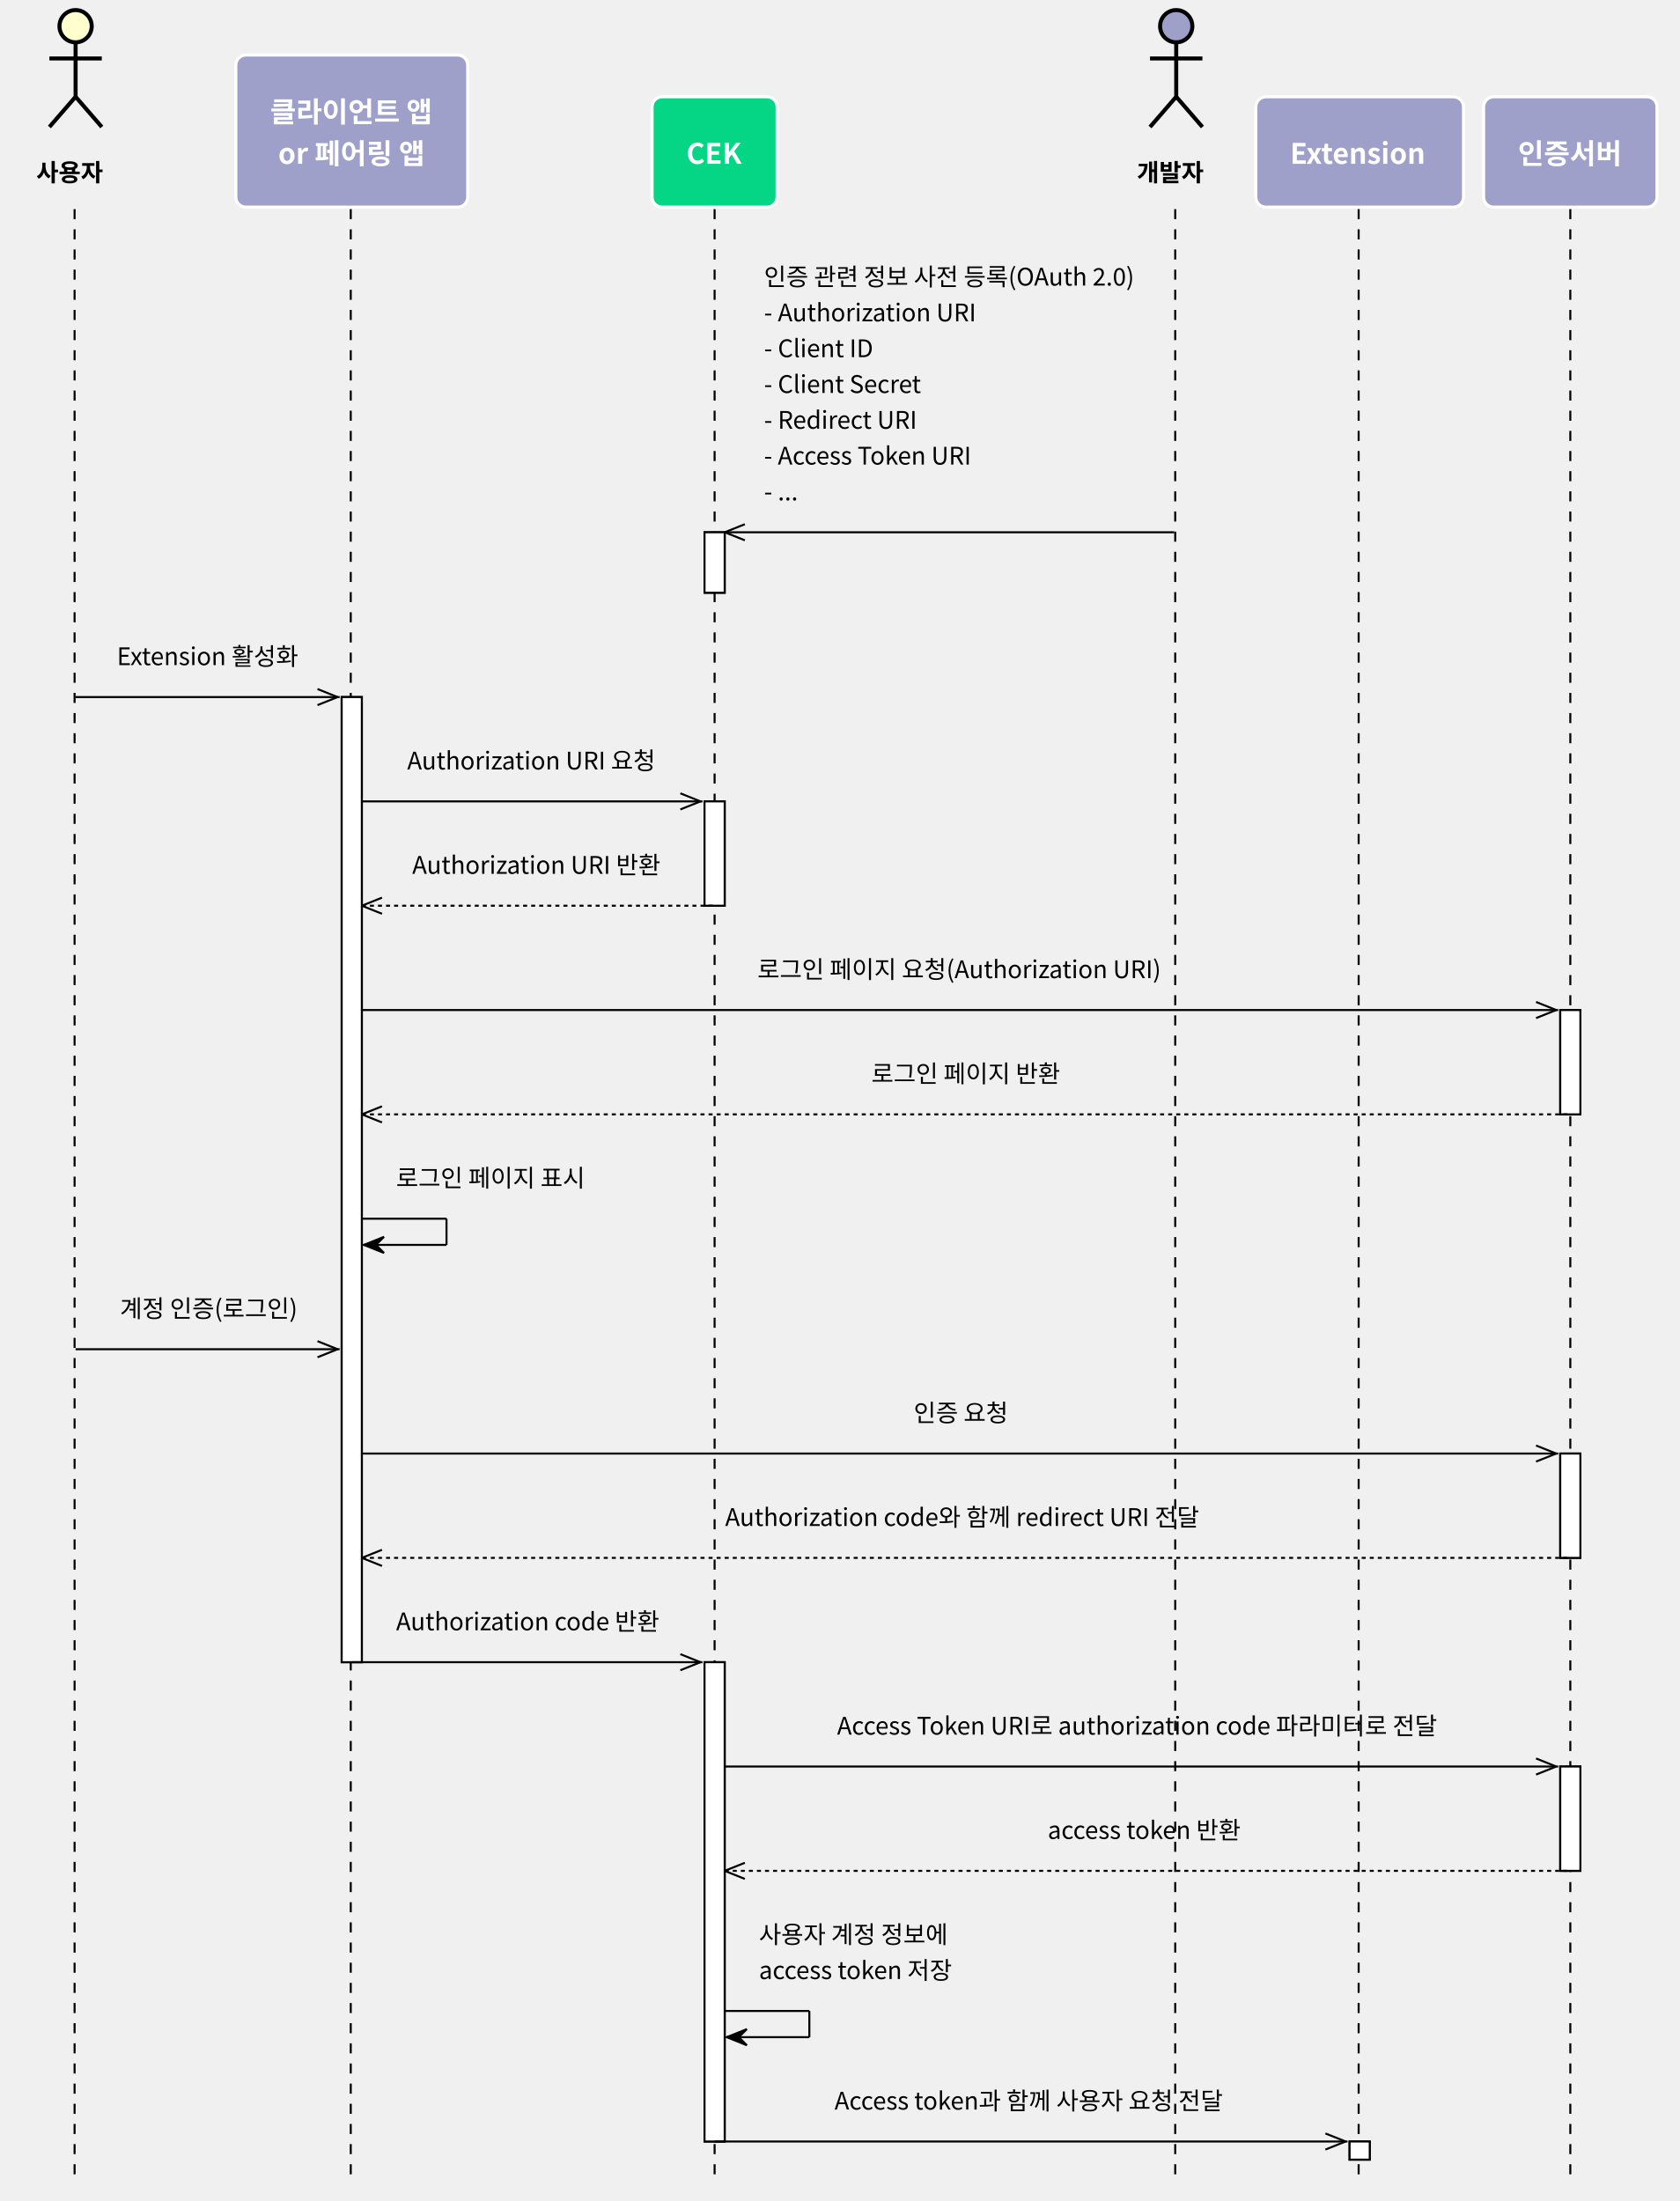
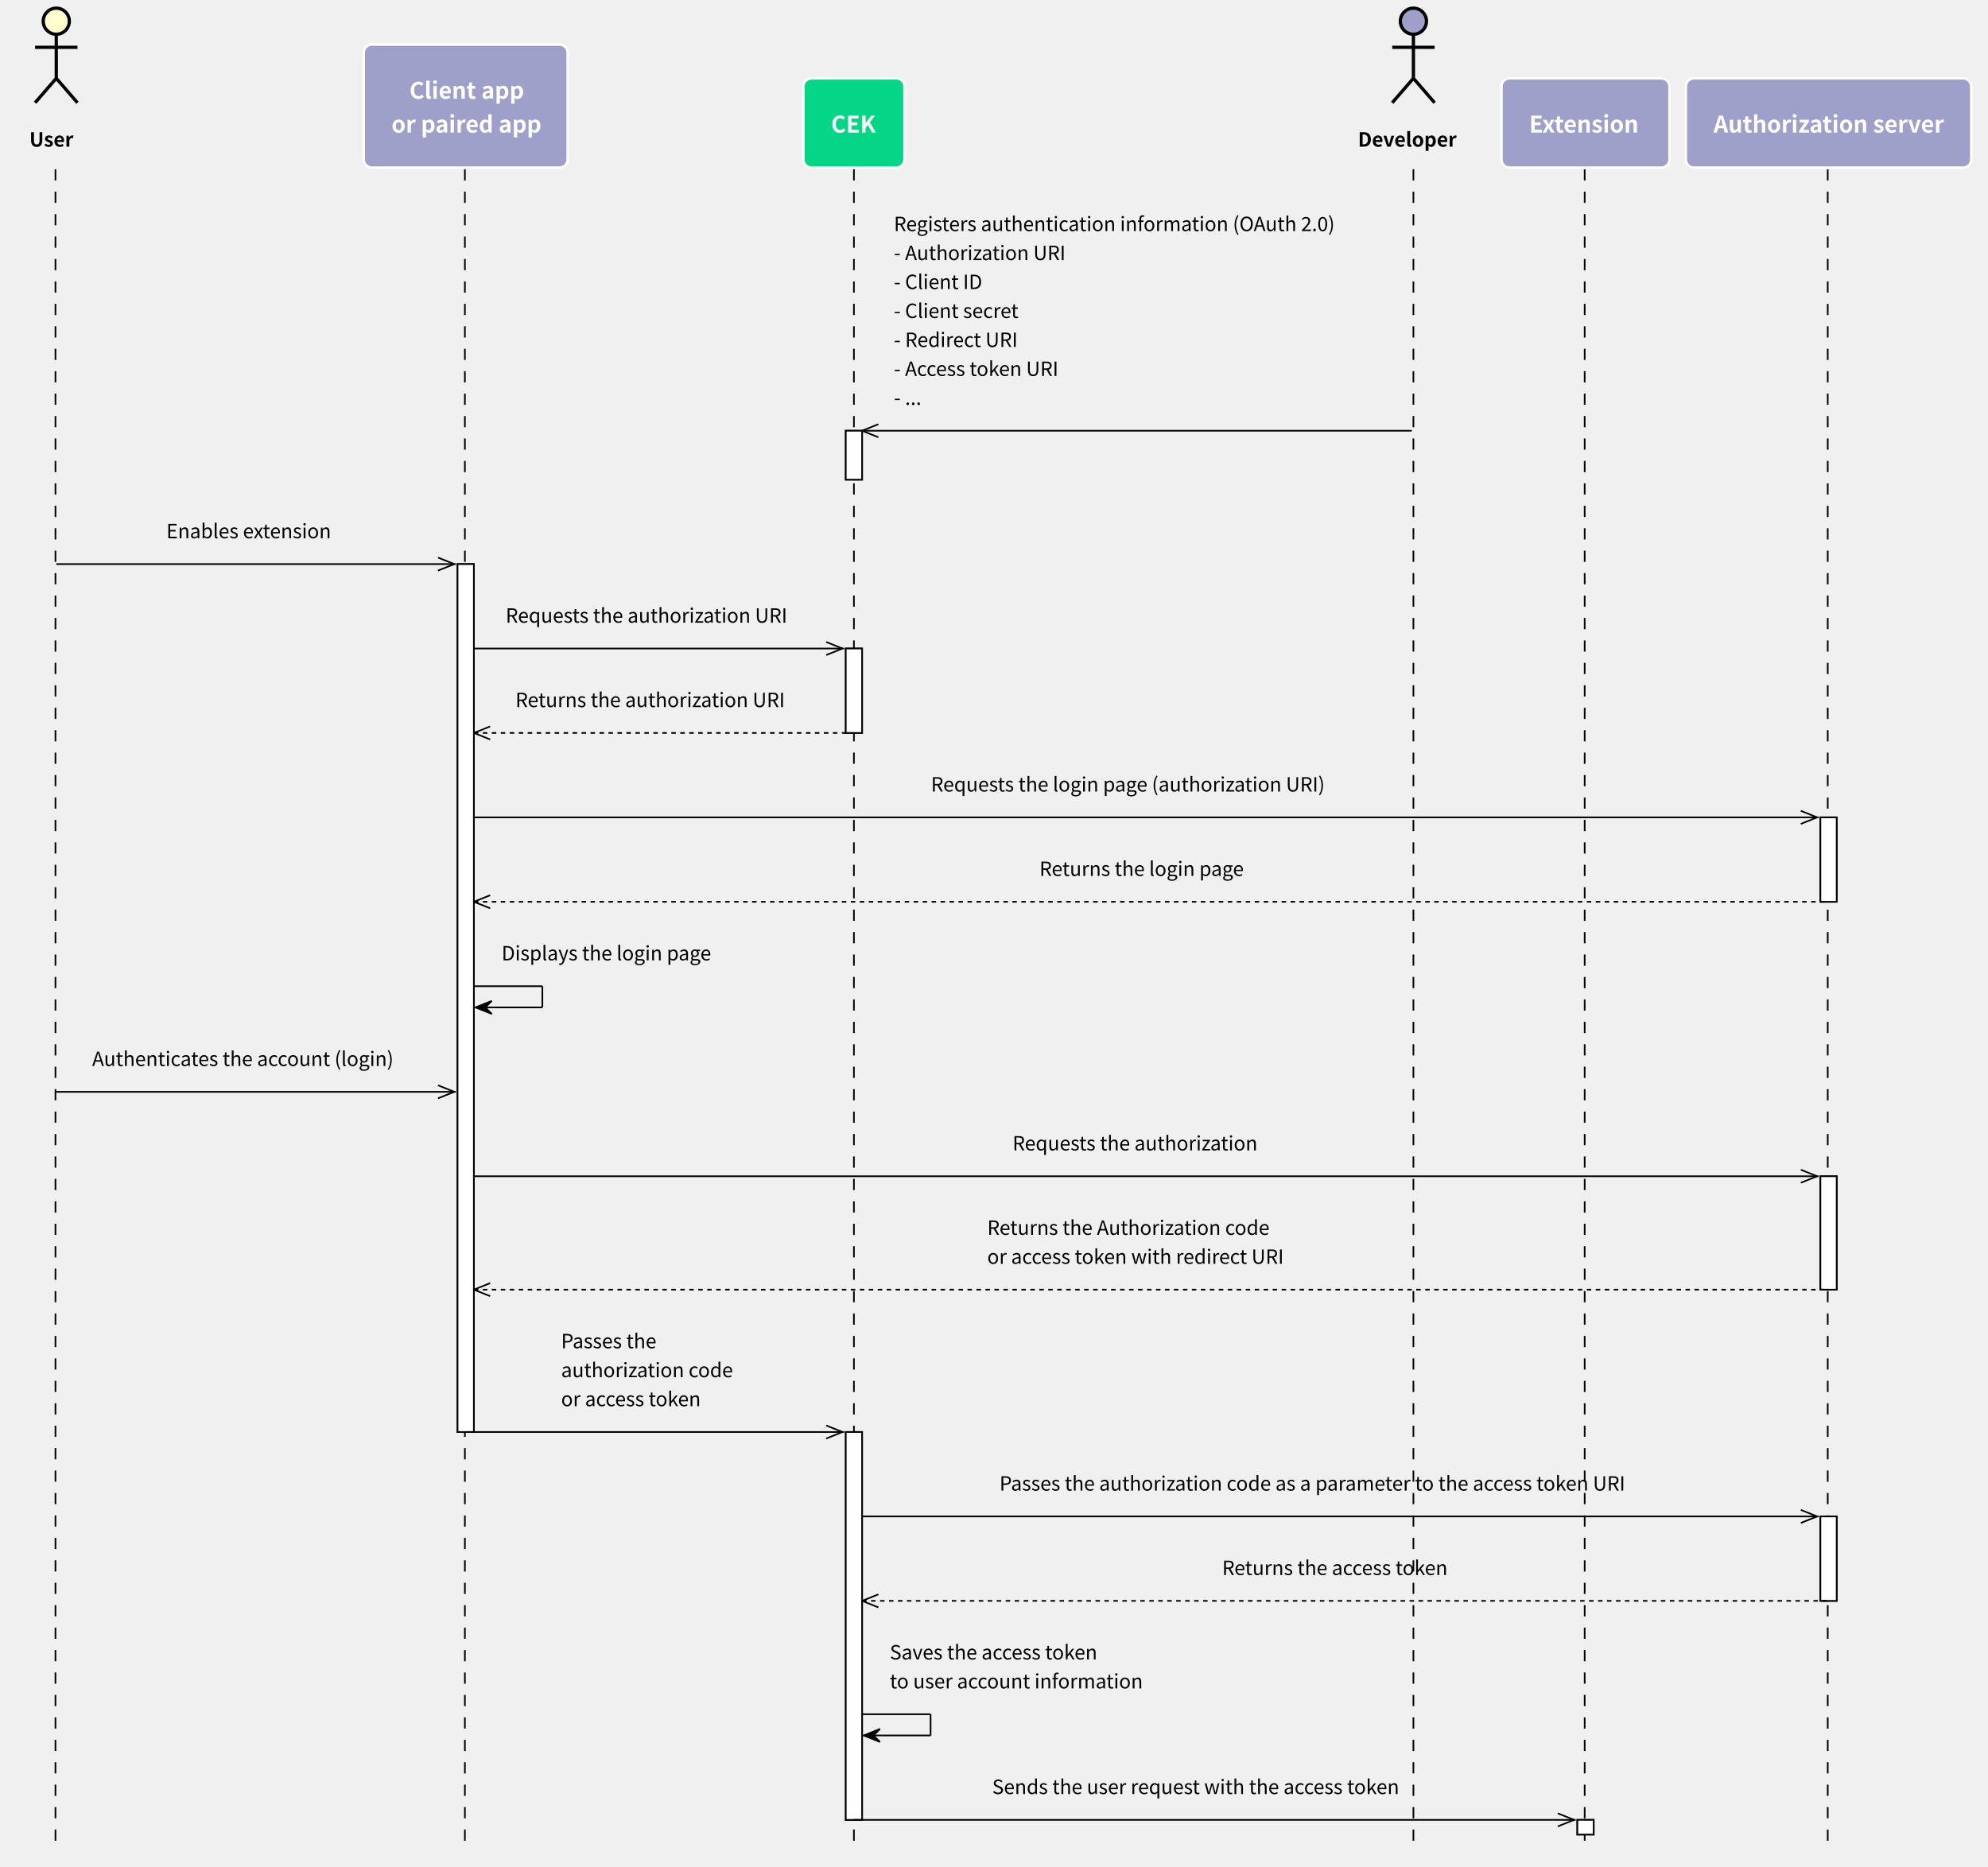
- <svg xmlns="http://www.w3.org/2000/svg" contentScriptType="application/ecmascript" contentStyleType="text/css" height="1092px" preserveAspectRatio="none" style="width:833px;height:1092px;" version="1.1" viewBox="0 0 833 1092" width="833px" zoomAndPan="magnify">
+ <svg xmlns="http://www.w3.org/2000/svg" contentScriptType="application/ecmascript" contentStyleType="text/css" height="832.383px" preserveAspectRatio="none" style="width:886px;height:832px;" version="1.1" viewBox="0 0 886 832" width="886.179px" zoomAndPan="magnify">
  <defs />
  <g>
-     <rect fill="#FFFFFF" height="478.84" style="stroke: #000000; stroke-width: 1.0;" width="10" x="169.5" y="345.84" />
-     <rect fill="#FFFFFF" height="30" style="stroke: #000000; stroke-width: 1.0;" width="10" x="349.5" y="264.08" />
-     <rect fill="#FFFFFF" height="51.76" style="stroke: #000000; stroke-width: 1.0;" width="10" x="349.5" y="397.6" />
-     <rect fill="#FFFFFF" height="237.8" style="stroke: #000000; stroke-width: 1.0;" width="10" x="349.5" y="824.68" />
-     <rect fill="#FFFFFF" height="9" style="stroke: #000000; stroke-width: 1.0;" width="10" x="669.5" y="1062.48" />
-     <rect fill="#FFFFFF" height="51.76" style="stroke: #000000; stroke-width: 1.0;" width="10" x="774" y="501.12" />
-     <rect fill="#FFFFFF" height="51.76" style="stroke: #000000; stroke-width: 1.0;" width="10" x="774" y="721.16" />
-     <rect fill="#FFFFFF" height="51.76" style="stroke: #000000; stroke-width: 1.0;" width="10" x="774" y="876.44" />
-     <line style="stroke: #000000; stroke-width: 1.0; stroke-dasharray: 5.0,5.0;" x1="37" x2="37" y1="103.76" y2="1080.48" />
-     <line style="stroke: #000000; stroke-width: 1.0; stroke-dasharray: 5.0,5.0;" x1="174" x2="174" y1="103.76" y2="1080.48" />
-     <line style="stroke: #000000; stroke-width: 1.0; stroke-dasharray: 5.0,5.0;" x1="354.5" x2="354.5" y1="103.76" y2="1080.48" />
-     <line style="stroke: #000000; stroke-width: 1.0; stroke-dasharray: 5.0,5.0;" x1="583" x2="583" y1="103.76" y2="1080.48" />
-     <line style="stroke: #000000; stroke-width: 1.0; stroke-dasharray: 5.0,5.0;" x1="674" x2="674" y1="103.76" y2="1080.48" />
-     <line style="stroke: #000000; stroke-width: 1.0; stroke-dasharray: 5.0,5.0;" x1="779" x2="779" y1="103.76" y2="1080.48" />
-     <text fill="#000000" font-family="Noto Sans CJK KR" font-size="12" font-weight="bold" lengthAdjust="spacingAndGlyphs" textLength="33" x="18" y="89.92">사용자</text>
-     <ellipse cx="37.5" cy="13" fill="#FEFECE" rx="8" ry="8" style="stroke: #000000; stroke-width: 2.0;" />
-     <path d="M37.5,21 L37.5,48 M24.5,29 L50.5,29 M37.5,48 L24.5,63 M37.5,48 L50.5,63 " fill="none" style="stroke: #000000; stroke-width: 2.0;" />
-     <rect fill="#9EA0CA" height="75.44" rx="5" ry="5" style="stroke: #FFFFFF; stroke-width: 1.5;" width="115" x="117" y="27.32" />
-     <text fill="#FFFFFF" font-family="Noto Sans CJK KR" font-size="14" font-weight="bold" lengthAdjust="spacingAndGlyphs" textLength="81" x="134" y="60.56">클라이언트 앱</text>
-     <text fill="#FFFFFF" font-family="Noto Sans CJK KR" font-size="14" font-weight="bold" lengthAdjust="spacingAndGlyphs" textLength="73" x="138" y="81.28">or 페어링 앱</text>
-     <rect fill="#05D686" height="54.72" rx="5" ry="5" style="stroke: #FFFFFF; stroke-width: 1.5;" width="62" x="323.5" y="48.04" />
-     <text fill="#FFFFFF" font-family="Noto Sans CJK KR" font-size="14" font-weight="bold" lengthAdjust="spacingAndGlyphs" textLength="28" x="340.5" y="81.28">CEK</text>
-     <text fill="#000000" font-family="Noto Sans CJK KR" font-size="12" font-weight="bold" lengthAdjust="spacingAndGlyphs" textLength="33" x="564" y="89.92">개발자</text>
-     <ellipse cx="583.5" cy="13" fill="#9EA0CA" rx="8" ry="8" style="stroke: #000000; stroke-width: 2.0;" />
-     <path d="M583.5,21 L583.5,48 M570.5,29 L596.5,29 M583.5,48 L570.5,63 M583.5,48 L596.5,63 " fill="none" style="stroke: #000000; stroke-width: 2.0;" />
-     <rect fill="#9EA0CA" height="54.72" rx="5" ry="5" style="stroke: #FFFFFF; stroke-width: 1.5;" width="103" x="623" y="48.04" />
-     <text fill="#FFFFFF" font-family="Noto Sans CJK KR" font-size="14" font-weight="bold" lengthAdjust="spacingAndGlyphs" textLength="69" x="640" y="81.28">Extension</text>
-     <rect fill="#9EA0CA" height="54.72" rx="5" ry="5" style="stroke: #FFFFFF; stroke-width: 1.5;" width="86" x="736" y="48.04" />
-     <text fill="#FFFFFF" font-family="Noto Sans CJK KR" font-size="14" font-weight="bold" lengthAdjust="spacingAndGlyphs" textLength="52" x="753" y="81.28">인증서버</text>
-     <rect fill="#FFFFFF" height="478.84" style="stroke: #000000; stroke-width: 1.0;" width="10" x="169.5" y="345.84" />
-     <rect fill="#FFFFFF" height="30" style="stroke: #000000; stroke-width: 1.0;" width="10" x="349.5" y="264.08" />
-     <rect fill="#FFFFFF" height="51.76" style="stroke: #000000; stroke-width: 1.0;" width="10" x="349.5" y="397.6" />
-     <rect fill="#FFFFFF" height="237.8" style="stroke: #000000; stroke-width: 1.0;" width="10" x="349.5" y="824.68" />
-     <rect fill="#FFFFFF" height="9" style="stroke: #000000; stroke-width: 1.0;" width="10" x="669.5" y="1062.48" />
-     <rect fill="#FFFFFF" height="51.76" style="stroke: #000000; stroke-width: 1.0;" width="10" x="774" y="501.12" />
-     <rect fill="#FFFFFF" height="51.76" style="stroke: #000000; stroke-width: 1.0;" width="10" x="774" y="721.16" />
-     <rect fill="#FFFFFF" height="51.76" style="stroke: #000000; stroke-width: 1.0;" width="10" x="774" y="876.44" />
-     <line style="stroke: #000000; stroke-width: 1.0;" x1="359.5" x2="369.5" y1="264.08" y2="260.08" />
-     <line style="stroke: #000000; stroke-width: 1.0;" x1="359.5" x2="369.5" y1="264.08" y2="268.08" />
-     <line style="stroke: #000000; stroke-width: 1.0;" x1="359.5" x2="582.5" y1="264.08" y2="264.08" />
-     <text fill="#000000" font-family="Noto Sans CJK KR" font-size="12" lengthAdjust="spacingAndGlyphs" textLength="185" x="379" y="141.68">인증 관련 정보 사전 등록(OAuth 2.0)</text>
-     <text fill="#000000" font-family="Noto Sans CJK KR" font-size="12" lengthAdjust="spacingAndGlyphs" textLength="107" x="379" y="159.44">- Authorization URI</text>
-     <text fill="#000000" font-family="Noto Sans CJK KR" font-size="12" lengthAdjust="spacingAndGlyphs" textLength="55" x="379" y="177.2">- Client ID</text>
-     <text fill="#000000" font-family="Noto Sans CJK KR" font-size="12" lengthAdjust="spacingAndGlyphs" textLength="80" x="379" y="194.96">- Client Secret</text>
-     <text fill="#000000" font-family="Noto Sans CJK KR" font-size="12" lengthAdjust="spacingAndGlyphs" textLength="79" x="379" y="212.72">- Redirect URI</text>
-     <text fill="#000000" font-family="Noto Sans CJK KR" font-size="12" lengthAdjust="spacingAndGlyphs" textLength="107" x="379" y="230.48">- Access Token URI</text>
-     <text fill="#000000" font-family="Noto Sans CJK KR" font-size="12" lengthAdjust="spacingAndGlyphs" textLength="16" x="379" y="248.24">- ...</text>
-     <line style="stroke: #000000; stroke-width: 1.0;" x1="167.5" x2="157.5" y1="345.84" y2="341.84" />
-     <line style="stroke: #000000; stroke-width: 1.0;" x1="167.5" x2="157.5" y1="345.84" y2="349.84" />
-     <line style="stroke: #000000; stroke-width: 1.0;" x1="37.5" x2="168.5" y1="345.84" y2="345.84" />
-     <text fill="#000000" font-family="Noto Sans CJK KR" font-size="12" lengthAdjust="spacingAndGlyphs" textLength="91" x="58" y="330">Extension 활성화</text>
-     <line style="stroke: #000000; stroke-width: 1.0;" x1="347.5" x2="337.5" y1="397.6" y2="393.6" />
-     <line style="stroke: #000000; stroke-width: 1.0;" x1="347.5" x2="337.5" y1="397.6" y2="401.6" />
-     <line style="stroke: #000000; stroke-width: 1.0;" x1="179.5" x2="348.5" y1="397.6" y2="397.6" />
-     <text fill="#000000" font-family="Noto Sans CJK KR" font-size="12" lengthAdjust="spacingAndGlyphs" textLength="125" x="202" y="381.76">Authorization URI 요청</text>
-     <line style="stroke: #000000; stroke-width: 1.0;" x1="179.5" x2="189.5" y1="449.36" y2="445.36" />
-     <line style="stroke: #000000; stroke-width: 1.0;" x1="179.5" x2="189.5" y1="449.36" y2="453.36" />
-     <line style="stroke: #000000; stroke-width: 1.0; stroke-dasharray: 2.0,2.0;" x1="179.5" x2="353.5" y1="449.36" y2="449.36" />
-     <text fill="#000000" font-family="Noto Sans CJK KR" font-size="12" lengthAdjust="spacingAndGlyphs" textLength="125" x="204.5" y="433.52">Authorization URI 반환</text>
-     <line style="stroke: #000000; stroke-width: 1.0;" x1="772" x2="762" y1="501.12" y2="497.12" />
-     <line style="stroke: #000000; stroke-width: 1.0;" x1="772" x2="762" y1="501.12" y2="505.12" />
-     <line style="stroke: #000000; stroke-width: 1.0;" x1="179.5" x2="773" y1="501.12" y2="501.12" />
-     <text fill="#000000" font-family="Noto Sans CJK KR" font-size="12" lengthAdjust="spacingAndGlyphs" textLength="202" x="375.75" y="485.28">로그인 페이지 요청(Authorization URI)</text>
-     <line style="stroke: #000000; stroke-width: 1.0;" x1="179.5" x2="189.5" y1="552.88" y2="548.88" />
-     <line style="stroke: #000000; stroke-width: 1.0;" x1="179.5" x2="189.5" y1="552.88" y2="556.88" />
-     <line style="stroke: #000000; stroke-width: 1.0; stroke-dasharray: 2.0,2.0;" x1="179.5" x2="778" y1="552.88" y2="552.88" />
-     <text fill="#000000" font-family="Noto Sans CJK KR" font-size="12" lengthAdjust="spacingAndGlyphs" textLength="94" x="432.25" y="537.04">로그인 페이지 반환</text>
-     <line style="stroke: #000000; stroke-width: 1.0;" x1="179.5" x2="221.5" y1="604.64" y2="604.64" />
-     <line style="stroke: #000000; stroke-width: 1.0;" x1="221.5" x2="221.5" y1="604.64" y2="617.64" />
-     <line style="stroke: #000000; stroke-width: 1.0;" x1="180.5" x2="221.5" y1="617.64" y2="617.64" />
-     <polygon fill="#000000" points="190.5,613.64,180.5,617.64,190.5,621.64,186.5,617.64" style="stroke: #000000; stroke-width: 1.0;" />
-     <text fill="#000000" font-family="Noto Sans CJK KR" font-size="12" lengthAdjust="spacingAndGlyphs" textLength="94" x="196.5" y="588.8">로그인 페이지 표시</text>
-     <line style="stroke: #000000; stroke-width: 1.0;" x1="167.5" x2="157.5" y1="669.4" y2="665.4" />
-     <line style="stroke: #000000; stroke-width: 1.0;" x1="167.5" x2="157.5" y1="669.4" y2="673.4" />
-     <line style="stroke: #000000; stroke-width: 1.0;" x1="37.5" x2="168.5" y1="669.4" y2="669.4" />
-     <text fill="#000000" font-family="Noto Sans CJK KR" font-size="12" lengthAdjust="spacingAndGlyphs" textLength="88" x="59.5" y="653.56">계정 인증(로그인)</text>
-     <line style="stroke: #000000; stroke-width: 1.0;" x1="772" x2="762" y1="721.16" y2="717.16" />
-     <line style="stroke: #000000; stroke-width: 1.0;" x1="772" x2="762" y1="721.16" y2="725.16" />
-     <line style="stroke: #000000; stroke-width: 1.0;" x1="179.5" x2="773" y1="721.16" y2="721.16" />
-     <text fill="#000000" font-family="Noto Sans CJK KR" font-size="12" lengthAdjust="spacingAndGlyphs" textLength="47" x="453.25" y="705.32">인증 요청</text>
-     <line style="stroke: #000000; stroke-width: 1.0;" x1="179.5" x2="189.5" y1="772.92" y2="768.92" />
-     <line style="stroke: #000000; stroke-width: 1.0;" x1="179.5" x2="189.5" y1="772.92" y2="776.92" />
-     <line style="stroke: #000000; stroke-width: 1.0; stroke-dasharray: 2.0,2.0;" x1="179.5" x2="778" y1="772.92" y2="772.92" />
-     <text fill="#000000" font-family="Noto Sans CJK KR" font-size="12" lengthAdjust="spacingAndGlyphs" textLength="239" x="359.75" y="757.08">Authorization code와 함께 redirect URI 전달</text>
-     <line style="stroke: #000000; stroke-width: 1.0;" x1="347.5" x2="337.5" y1="824.68" y2="820.68" />
-     <line style="stroke: #000000; stroke-width: 1.0;" x1="347.5" x2="337.5" y1="824.68" y2="828.68" />
-     <line style="stroke: #000000; stroke-width: 1.0;" x1="174.5" x2="348.5" y1="824.68" y2="824.68" />
-     <text fill="#000000" font-family="Noto Sans CJK KR" font-size="12" lengthAdjust="spacingAndGlyphs" textLength="131" x="196.5" y="808.84">Authorization code 반환</text>
-     <line style="stroke: #000000; stroke-width: 1.0;" x1="772" x2="762" y1="876.44" y2="872.44" />
-     <line style="stroke: #000000; stroke-width: 1.0;" x1="772" x2="762" y1="876.44" y2="880.44" />
-     <line style="stroke: #000000; stroke-width: 1.0;" x1="359.5" x2="773" y1="876.44" y2="876.44" />
-     <text fill="#000000" font-family="Noto Sans CJK KR" font-size="12" lengthAdjust="spacingAndGlyphs" textLength="303" x="415.25" y="860.6">Access Token URI로 authorization code 파라미터로 전달</text>
-     <line style="stroke: #000000; stroke-width: 1.0;" x1="359.5" x2="369.5" y1="928.2" y2="924.2" />
-     <line style="stroke: #000000; stroke-width: 1.0;" x1="359.5" x2="369.5" y1="928.2" y2="932.2" />
-     <line style="stroke: #000000; stroke-width: 1.0; stroke-dasharray: 2.0,2.0;" x1="359.5" x2="778" y1="928.2" y2="928.2" />
-     <text fill="#000000" font-family="Noto Sans CJK KR" font-size="12" lengthAdjust="spacingAndGlyphs" textLength="99" x="519.75" y="912.36">access token 반환</text>
-     <line style="stroke: #000000; stroke-width: 1.0;" x1="359.5" x2="401.5" y1="997.72" y2="997.72" />
-     <line style="stroke: #000000; stroke-width: 1.0;" x1="401.5" x2="401.5" y1="997.72" y2="1010.72" />
-     <line style="stroke: #000000; stroke-width: 1.0;" x1="360.5" x2="401.5" y1="1010.72" y2="1010.72" />
-     <polygon fill="#000000" points="370.5,1006.72,360.5,1010.72,370.5,1014.72,366.5,1010.72" style="stroke: #000000; stroke-width: 1.0;" />
-     <text fill="#000000" font-family="Noto Sans CJK KR" font-size="12" lengthAdjust="spacingAndGlyphs" textLength="94" x="376.5" y="964.12">사용자 계정 정보에</text>
-     <text fill="#000000" font-family="Noto Sans CJK KR" font-size="12" lengthAdjust="spacingAndGlyphs" textLength="99" x="376.5" y="981.88">access token 저장</text>
-     <line style="stroke: #000000; stroke-width: 1.0;" x1="667.5" x2="657.5" y1="1062.48" y2="1058.48" />
-     <line style="stroke: #000000; stroke-width: 1.0;" x1="667.5" x2="657.5" y1="1062.48" y2="1066.48" />
-     <line style="stroke: #000000; stroke-width: 1.0;" x1="354.5" x2="668.5" y1="1062.48" y2="1062.48" />
-     <text fill="#000000" font-family="Noto Sans CJK KR" font-size="12" lengthAdjust="spacingAndGlyphs" textLength="196" x="414" y="1046.64">Access token과 함께 사용자 요청 전달</text>
+     <rect fill="#FFFFFF" height="386.837" style="stroke: #000000; stroke-width: 0.727;" width="7.27" x="203.916" y="251.416" />
+     <rect fill="#FFFFFF" height="21.809" style="stroke: #000000; stroke-width: 0.727;" width="7.27" x="376.935" y="191.979" />
+     <rect fill="#FFFFFF" height="37.628" style="stroke: #000000; stroke-width: 0.727;" width="7.27" x="376.935" y="289.044" />
+     <rect fill="#FFFFFF" height="172.874" style="stroke: #000000; stroke-width: 0.727;" width="7.27" x="376.935" y="638.253" />
+     <rect fill="#FFFFFF" height="6.543" style="stroke: #000000; stroke-width: 0.727;" width="7.27" x="702.982" y="811.127" />
+     <rect fill="#FFFFFF" height="37.628" style="stroke: #000000; stroke-width: 0.727;" width="7.27" x="811.301" y="364.3" />
+     <rect fill="#FFFFFF" height="50.539" style="stroke: #000000; stroke-width: 0.727;" width="7.27" x="811.301" y="524.263" />
+     <rect fill="#FFFFFF" height="37.628" style="stroke: #000000; stroke-width: 0.727;" width="7.27" x="811.301" y="675.881" />
+     <line style="stroke: #000000; stroke-width: 0.727; stroke-dasharray: 5.0,5.0;" x1="24.717" x2="24.717" y1="75.431" y2="824.212" />
+     <line style="stroke: #000000; stroke-width: 0.727; stroke-dasharray: 5.0,5.0;" x1="207.187" x2="207.187" y1="75.431" y2="824.212" />
+     <line style="stroke: #000000; stroke-width: 0.727; stroke-dasharray: 5.0,5.0;" x1="380.57" x2="380.57" y1="75.431" y2="824.212" />
+     <line style="stroke: #000000; stroke-width: 0.727; stroke-dasharray: 5.0,5.0;" x1="629.922" x2="629.922" y1="75.431" y2="824.212" />
+     <line style="stroke: #000000; stroke-width: 0.727; stroke-dasharray: 5.0,5.0;" x1="706.254" x2="706.254" y1="75.431" y2="824.212" />
+     <line style="stroke: #000000; stroke-width: 0.727; stroke-dasharray: 5.0,5.0;" x1="814.572" x2="814.572" y1="75.431" y2="824.212" />
+     <text fill="#000000" font-family="Noto Sans CJK KR" font-size="8.724" font-weight="bold" lengthAdjust="spacingAndGlyphs" textLength="19.628" x="13.085" y="65.369">User</text>
+     <ellipse cx="25.081" cy="9.451" fill="#FEFECE" rx="5.816" ry="5.816" style="stroke: #000000; stroke-width: 1.454;" />
+     <path d="M25.081,15.266 L25.081,34.895 M15.63,21.082 L34.531,21.082 M25.081,34.895 L15.63,45.799 M25.081,34.895 L34.531,45.799 " fill="none" style="stroke: #000000; stroke-width: 1.454;" />
+     <rect fill="#9EA0CA" height="54.843" rx="3.635" ry="3.635" style="stroke: #FFFFFF; stroke-width: 1.09;" width="90.871" x="162.115" y="19.861" />
+     <text fill="#FFFFFF" font-family="Noto Sans CJK KR" font-size="10.178" font-weight="bold" lengthAdjust="spacingAndGlyphs" textLength="50.161" x="182.47" y="44.025">Client app</text>
+     <text fill="#FFFFFF" font-family="Noto Sans CJK KR" font-size="10.178" font-weight="bold" lengthAdjust="spacingAndGlyphs" textLength="66.154" x="174.473" y="59.088">or paired app</text>
+     <rect fill="#05D686" height="39.78" rx="3.635" ry="3.635" style="stroke: #FFFFFF; stroke-width: 1.09;" width="45.072" x="358.034" y="34.924" />
+     <text fill="#FFFFFF" font-family="Noto Sans CJK KR" font-size="10.178" font-weight="bold" lengthAdjust="spacingAndGlyphs" textLength="20.355" x="370.392" y="59.088">CEK</text>
+     <text fill="#000000" font-family="Noto Sans CJK KR" font-size="8.724" font-weight="bold" lengthAdjust="spacingAndGlyphs" textLength="45.072" x="605.205" y="65.369">Developer</text>
+     <ellipse cx="629.922" cy="9.451" fill="#9EA0CA" rx="5.816" ry="5.816" style="stroke: #000000; stroke-width: 1.454;" />
+     <path d="M629.922,15.266 L629.922,34.895 M620.471,21.082 L639.372,21.082 M629.922,34.895 L620.471,45.799 M629.922,34.895 L639.372,45.799 " fill="none" style="stroke: #000000; stroke-width: 1.454;" />
+     <rect fill="#9EA0CA" height="39.78" rx="3.635" ry="3.635" style="stroke: #FFFFFF; stroke-width: 1.09;" width="74.878" x="669.178" y="34.924" />
+     <text fill="#FFFFFF" font-family="Noto Sans CJK KR" font-size="10.178" font-weight="bold" lengthAdjust="spacingAndGlyphs" textLength="50.161" x="681.537" y="59.088">Extension</text>
+     <rect fill="#9EA0CA" height="39.78" rx="3.635" ry="3.635" style="stroke: #FFFFFF; stroke-width: 1.09;" width="127.22" x="751.326" y="34.924" />
+     <text fill="#FFFFFF" font-family="Noto Sans CJK KR" font-size="10.178" font-weight="bold" lengthAdjust="spacingAndGlyphs" textLength="102.503" x="763.684" y="59.088">Authorization server</text>
+     <rect fill="#FFFFFF" height="386.837" style="stroke: #000000; stroke-width: 0.727;" width="7.27" x="203.916" y="251.416" />
+     <rect fill="#FFFFFF" height="21.809" style="stroke: #000000; stroke-width: 0.727;" width="7.27" x="376.935" y="191.979" />
+     <rect fill="#FFFFFF" height="37.628" style="stroke: #000000; stroke-width: 0.727;" width="7.27" x="376.935" y="289.044" />
+     <rect fill="#FFFFFF" height="172.874" style="stroke: #000000; stroke-width: 0.727;" width="7.27" x="376.935" y="638.253" />
+     <rect fill="#FFFFFF" height="6.543" style="stroke: #000000; stroke-width: 0.727;" width="7.27" x="702.982" y="811.127" />
+     <rect fill="#FFFFFF" height="37.628" style="stroke: #000000; stroke-width: 0.727;" width="7.27" x="811.301" y="364.3" />
+     <rect fill="#FFFFFF" height="50.539" style="stroke: #000000; stroke-width: 0.727;" width="7.27" x="811.301" y="524.263" />
+     <rect fill="#FFFFFF" height="37.628" style="stroke: #000000; stroke-width: 0.727;" width="7.27" x="811.301" y="675.881" />
+     <line style="stroke: #000000; stroke-width: 0.727;" x1="384.205" x2="391.475" y1="191.979" y2="189.071" />
+     <line style="stroke: #000000; stroke-width: 0.727;" x1="384.205" x2="391.475" y1="191.979" y2="194.887" />
+     <line style="stroke: #000000; stroke-width: 0.727;" x1="384.205" x2="629.194" y1="191.979" y2="191.979" />
+     <text fill="#000000" font-family="Noto Sans CJK KR" font-size="8.724" lengthAdjust="spacingAndGlyphs" textLength="217.365" x="398.381" y="102.997">Registers authentication information (OAuth 2.0)</text>
+     <text fill="#000000" font-family="Noto Sans CJK KR" font-size="8.724" lengthAdjust="spacingAndGlyphs" textLength="85.056" x="398.381" y="115.909">- Authorization URI</text>
+     <text fill="#000000" font-family="Noto Sans CJK KR" font-size="8.724" lengthAdjust="spacingAndGlyphs" textLength="43.618" x="398.381" y="128.82">- Client ID</text>
+     <text fill="#000000" font-family="Noto Sans CJK KR" font-size="8.724" lengthAdjust="spacingAndGlyphs" textLength="61.066" x="398.381" y="141.731">- Client secret</text>
+     <text fill="#000000" font-family="Noto Sans CJK KR" font-size="8.724" lengthAdjust="spacingAndGlyphs" textLength="60.339" x="398.381" y="154.642">- Redirect URI</text>
+     <text fill="#000000" font-family="Noto Sans CJK KR" font-size="8.724" lengthAdjust="spacingAndGlyphs" textLength="79.967" x="398.381" y="167.553">- Access token URI</text>
+     <text fill="#000000" font-family="Noto Sans CJK KR" font-size="8.724" lengthAdjust="spacingAndGlyphs" textLength="14.539" x="398.381" y="180.464">- ...</text>
+     <line style="stroke: #000000; stroke-width: 0.727;" x1="202.462" x2="195.192" y1="251.416" y2="248.508" />
+     <line style="stroke: #000000; stroke-width: 0.727;" x1="202.462" x2="195.192" y1="251.416" y2="254.324" />
+     <line style="stroke: #000000; stroke-width: 0.727;" x1="25.081" x2="203.189" y1="251.416" y2="251.416" />
+     <text fill="#000000" font-family="Noto Sans CJK KR" font-size="8.724" lengthAdjust="spacingAndGlyphs" textLength="80.694" x="74.151" y="239.901">Enables extension</text>
+     <line style="stroke: #000000; stroke-width: 0.727;" x1="375.481" x2="368.212" y1="289.044" y2="286.136" />
+     <line style="stroke: #000000; stroke-width: 0.727;" x1="375.481" x2="368.212" y1="289.044" y2="291.952" />
+     <line style="stroke: #000000; stroke-width: 0.727;" x1="211.185" x2="376.208" y1="289.044" y2="289.044" />
+     <text fill="#000000" font-family="Noto Sans CJK KR" font-size="8.724" lengthAdjust="spacingAndGlyphs" textLength="137.398" x="225.361" y="277.529">Requests the authorization URI</text>
+     <line style="stroke: #000000; stroke-width: 0.727;" x1="211.185" x2="218.455" y1="326.672" y2="323.764" />
+     <line style="stroke: #000000; stroke-width: 0.727;" x1="211.185" x2="218.455" y1="326.672" y2="329.58" />
+     <line style="stroke: #000000; stroke-width: 0.727; stroke-dasharray: 2.0,2.0;" x1="211.185" x2="379.843" y1="326.672" y2="326.672" />
+     <text fill="#000000" font-family="Noto Sans CJK KR" font-size="8.724" lengthAdjust="spacingAndGlyphs" textLength="132.309" x="229.723" y="315.157">Returns the authorization URI</text>
+     <line style="stroke: #000000; stroke-width: 0.727;" x1="809.847" x2="802.577" y1="364.3" y2="361.392" />
+     <line style="stroke: #000000; stroke-width: 0.727;" x1="809.847" x2="802.577" y1="364.3" y2="367.208" />
+     <line style="stroke: #000000; stroke-width: 0.727;" x1="211.185" x2="810.574" y1="364.3" y2="364.3" />
+     <text fill="#000000" font-family="Noto Sans CJK KR" font-size="8.724" lengthAdjust="spacingAndGlyphs" textLength="192.648" x="414.92" y="352.785">Requests the login page (authorization URI)</text>
+     <line style="stroke: #000000; stroke-width: 0.727;" x1="211.185" x2="218.455" y1="401.928" y2="399.021" />
+     <line style="stroke: #000000; stroke-width: 0.727;" x1="211.185" x2="218.455" y1="401.928" y2="404.836" />
+     <line style="stroke: #000000; stroke-width: 0.727; stroke-dasharray: 2.0,2.0;" x1="211.185" x2="814.209" y1="401.928" y2="401.928" />
+     <text fill="#000000" font-family="Noto Sans CJK KR" font-size="8.724" lengthAdjust="spacingAndGlyphs" textLength="99.595" x="463.263" y="390.413">Returns the login page</text>
+     <line style="stroke: #000000; stroke-width: 0.727;" x1="211.185" x2="241.718" y1="439.557" y2="439.557" />
+     <line style="stroke: #000000; stroke-width: 0.727;" x1="241.718" x2="241.718" y1="439.557" y2="449.007" />
+     <line style="stroke: #000000; stroke-width: 0.727;" x1="211.912" x2="241.718" y1="449.007" y2="449.007" />
+     <polygon fill="#000000" points="219.182,446.099,211.912,449.007,219.182,451.915,216.274,449.007" style="stroke: #000000; stroke-width: 0.727;" />
+     <text fill="#000000" font-family="Noto Sans CJK KR" font-size="8.724" lengthAdjust="spacingAndGlyphs" textLength="101.776" x="223.544" y="428.041">Displays the login page</text>
+     <line style="stroke: #000000; stroke-width: 0.727;" x1="202.462" x2="195.192" y1="486.635" y2="483.727" />
+     <line style="stroke: #000000; stroke-width: 0.727;" x1="202.462" x2="195.192" y1="486.635" y2="489.543" />
+     <line style="stroke: #000000; stroke-width: 0.727;" x1="25.081" x2="203.189" y1="486.635" y2="486.635" />
+     <text fill="#000000" font-family="Noto Sans CJK KR" font-size="8.724" lengthAdjust="spacingAndGlyphs" textLength="146.848" x="41.074" y="475.12">Authenticates the account (login)</text>
+     <line style="stroke: #000000; stroke-width: 0.727;" x1="809.847" x2="802.577" y1="524.263" y2="521.356" />
+     <line style="stroke: #000000; stroke-width: 0.727;" x1="809.847" x2="802.577" y1="524.263" y2="527.171" />
+     <line style="stroke: #000000; stroke-width: 0.727;" x1="211.185" x2="810.574" y1="524.263" y2="524.263" />
+     <text fill="#000000" font-family="Noto Sans CJK KR" font-size="8.724" lengthAdjust="spacingAndGlyphs" textLength="119.95" x="451.268" y="512.748">Requests the authorization</text>
+     <line style="stroke: #000000; stroke-width: 0.727;" x1="211.185" x2="218.455" y1="574.803" y2="571.895" />
+     <line style="stroke: #000000; stroke-width: 0.727;" x1="211.185" x2="218.455" y1="574.803" y2="577.71" />
+     <line style="stroke: #000000; stroke-width: 0.727; stroke-dasharray: 2.0,2.0;" x1="211.185" x2="814.209" y1="574.803" y2="574.803" />
+     <text fill="#000000" font-family="Noto Sans CJK KR" font-size="8.724" lengthAdjust="spacingAndGlyphs" textLength="138.852" x="440" y="550.376">Returns the Authorization code</text>
+     <text fill="#000000" font-family="Noto Sans CJK KR" font-size="8.724" lengthAdjust="spacingAndGlyphs" textLength="146.121" x="440" y="563.287">or access token with redirect URI</text>
+     <line style="stroke: #000000; stroke-width: 0.727;" x1="375.481" x2="368.212" y1="638.253" y2="635.345" />
+     <line style="stroke: #000000; stroke-width: 0.727;" x1="375.481" x2="368.212" y1="638.253" y2="641.16" />
+     <line style="stroke: #000000; stroke-width: 0.727;" x1="207.551" x2="376.208" y1="638.253" y2="638.253" />
+     <text fill="#000000" font-family="Noto Sans CJK KR" font-size="8.724" lengthAdjust="spacingAndGlyphs" textLength="45.799" x="250.078" y="600.915">Passes the</text>
+     <text fill="#000000" font-family="Noto Sans CJK KR" font-size="8.724" lengthAdjust="spacingAndGlyphs" textLength="84.329" x="250.078" y="613.826">authorization code</text>
+     <text fill="#000000" font-family="Noto Sans CJK KR" font-size="8.724" lengthAdjust="spacingAndGlyphs" textLength="68.335" x="250.078" y="626.737">or access token</text>
+     <line style="stroke: #000000; stroke-width: 0.727;" x1="809.847" x2="802.577" y1="675.881" y2="672.973" />
+     <line style="stroke: #000000; stroke-width: 0.727;" x1="809.847" x2="802.577" y1="675.881" y2="678.789" />
+     <line style="stroke: #000000; stroke-width: 0.727;" x1="384.205" x2="810.574" y1="675.881" y2="675.881" />
+     <text fill="#000000" font-family="Noto Sans CJK KR" font-size="8.724" lengthAdjust="spacingAndGlyphs" textLength="304.601" x="445.452" y="664.365">Passes the authorization code as a parameter to the access token URI</text>
+     <line style="stroke: #000000; stroke-width: 0.727;" x1="384.205" x2="391.475" y1="713.509" y2="710.601" />
+     <line style="stroke: #000000; stroke-width: 0.727;" x1="384.205" x2="391.475" y1="713.509" y2="716.417" />
+     <line style="stroke: #000000; stroke-width: 0.727; stroke-dasharray: 2.0,2.0;" x1="384.205" x2="814.209" y1="713.509" y2="713.509" />
+     <text fill="#000000" font-family="Noto Sans CJK KR" font-size="8.724" lengthAdjust="spacingAndGlyphs" textLength="109.773" x="544.684" y="701.994">Returns the access token</text>
+     <line style="stroke: #000000; stroke-width: 0.727;" x1="384.205" x2="414.738" y1="764.048" y2="764.048" />
+     <line style="stroke: #000000; stroke-width: 0.727;" x1="414.738" x2="414.738" y1="764.048" y2="773.499" />
+     <line style="stroke: #000000; stroke-width: 0.727;" x1="384.932" x2="414.738" y1="773.499" y2="773.499" />
+     <polygon fill="#000000" points="392.202,770.591,384.932,773.499,392.202,776.406,389.294,773.499" style="stroke: #000000; stroke-width: 0.727;" />
+     <text fill="#000000" font-family="Noto Sans CJK KR" font-size="8.724" lengthAdjust="spacingAndGlyphs" textLength="100.322" x="396.563" y="739.622">Saves the access token</text>
+     <text fill="#000000" font-family="Noto Sans CJK KR" font-size="8.724" lengthAdjust="spacingAndGlyphs" textLength="125.039" x="396.563" y="752.533">to user account information</text>
+     <line style="stroke: #000000; stroke-width: 0.727;" x1="701.528" x2="694.259" y1="811.127" y2="808.219" />
+     <line style="stroke: #000000; stroke-width: 0.727;" x1="701.528" x2="694.259" y1="811.127" y2="814.034" />
+     <line style="stroke: #000000; stroke-width: 0.727;" x1="380.57" x2="702.255" y1="811.127" y2="811.127" />
+     <text fill="#000000" font-family="Noto Sans CJK KR" font-size="8.724" lengthAdjust="spacingAndGlyphs" textLength="199.19" x="442.181" y="799.611">Sends the user request with the access token</text>
  </g>
</svg>
